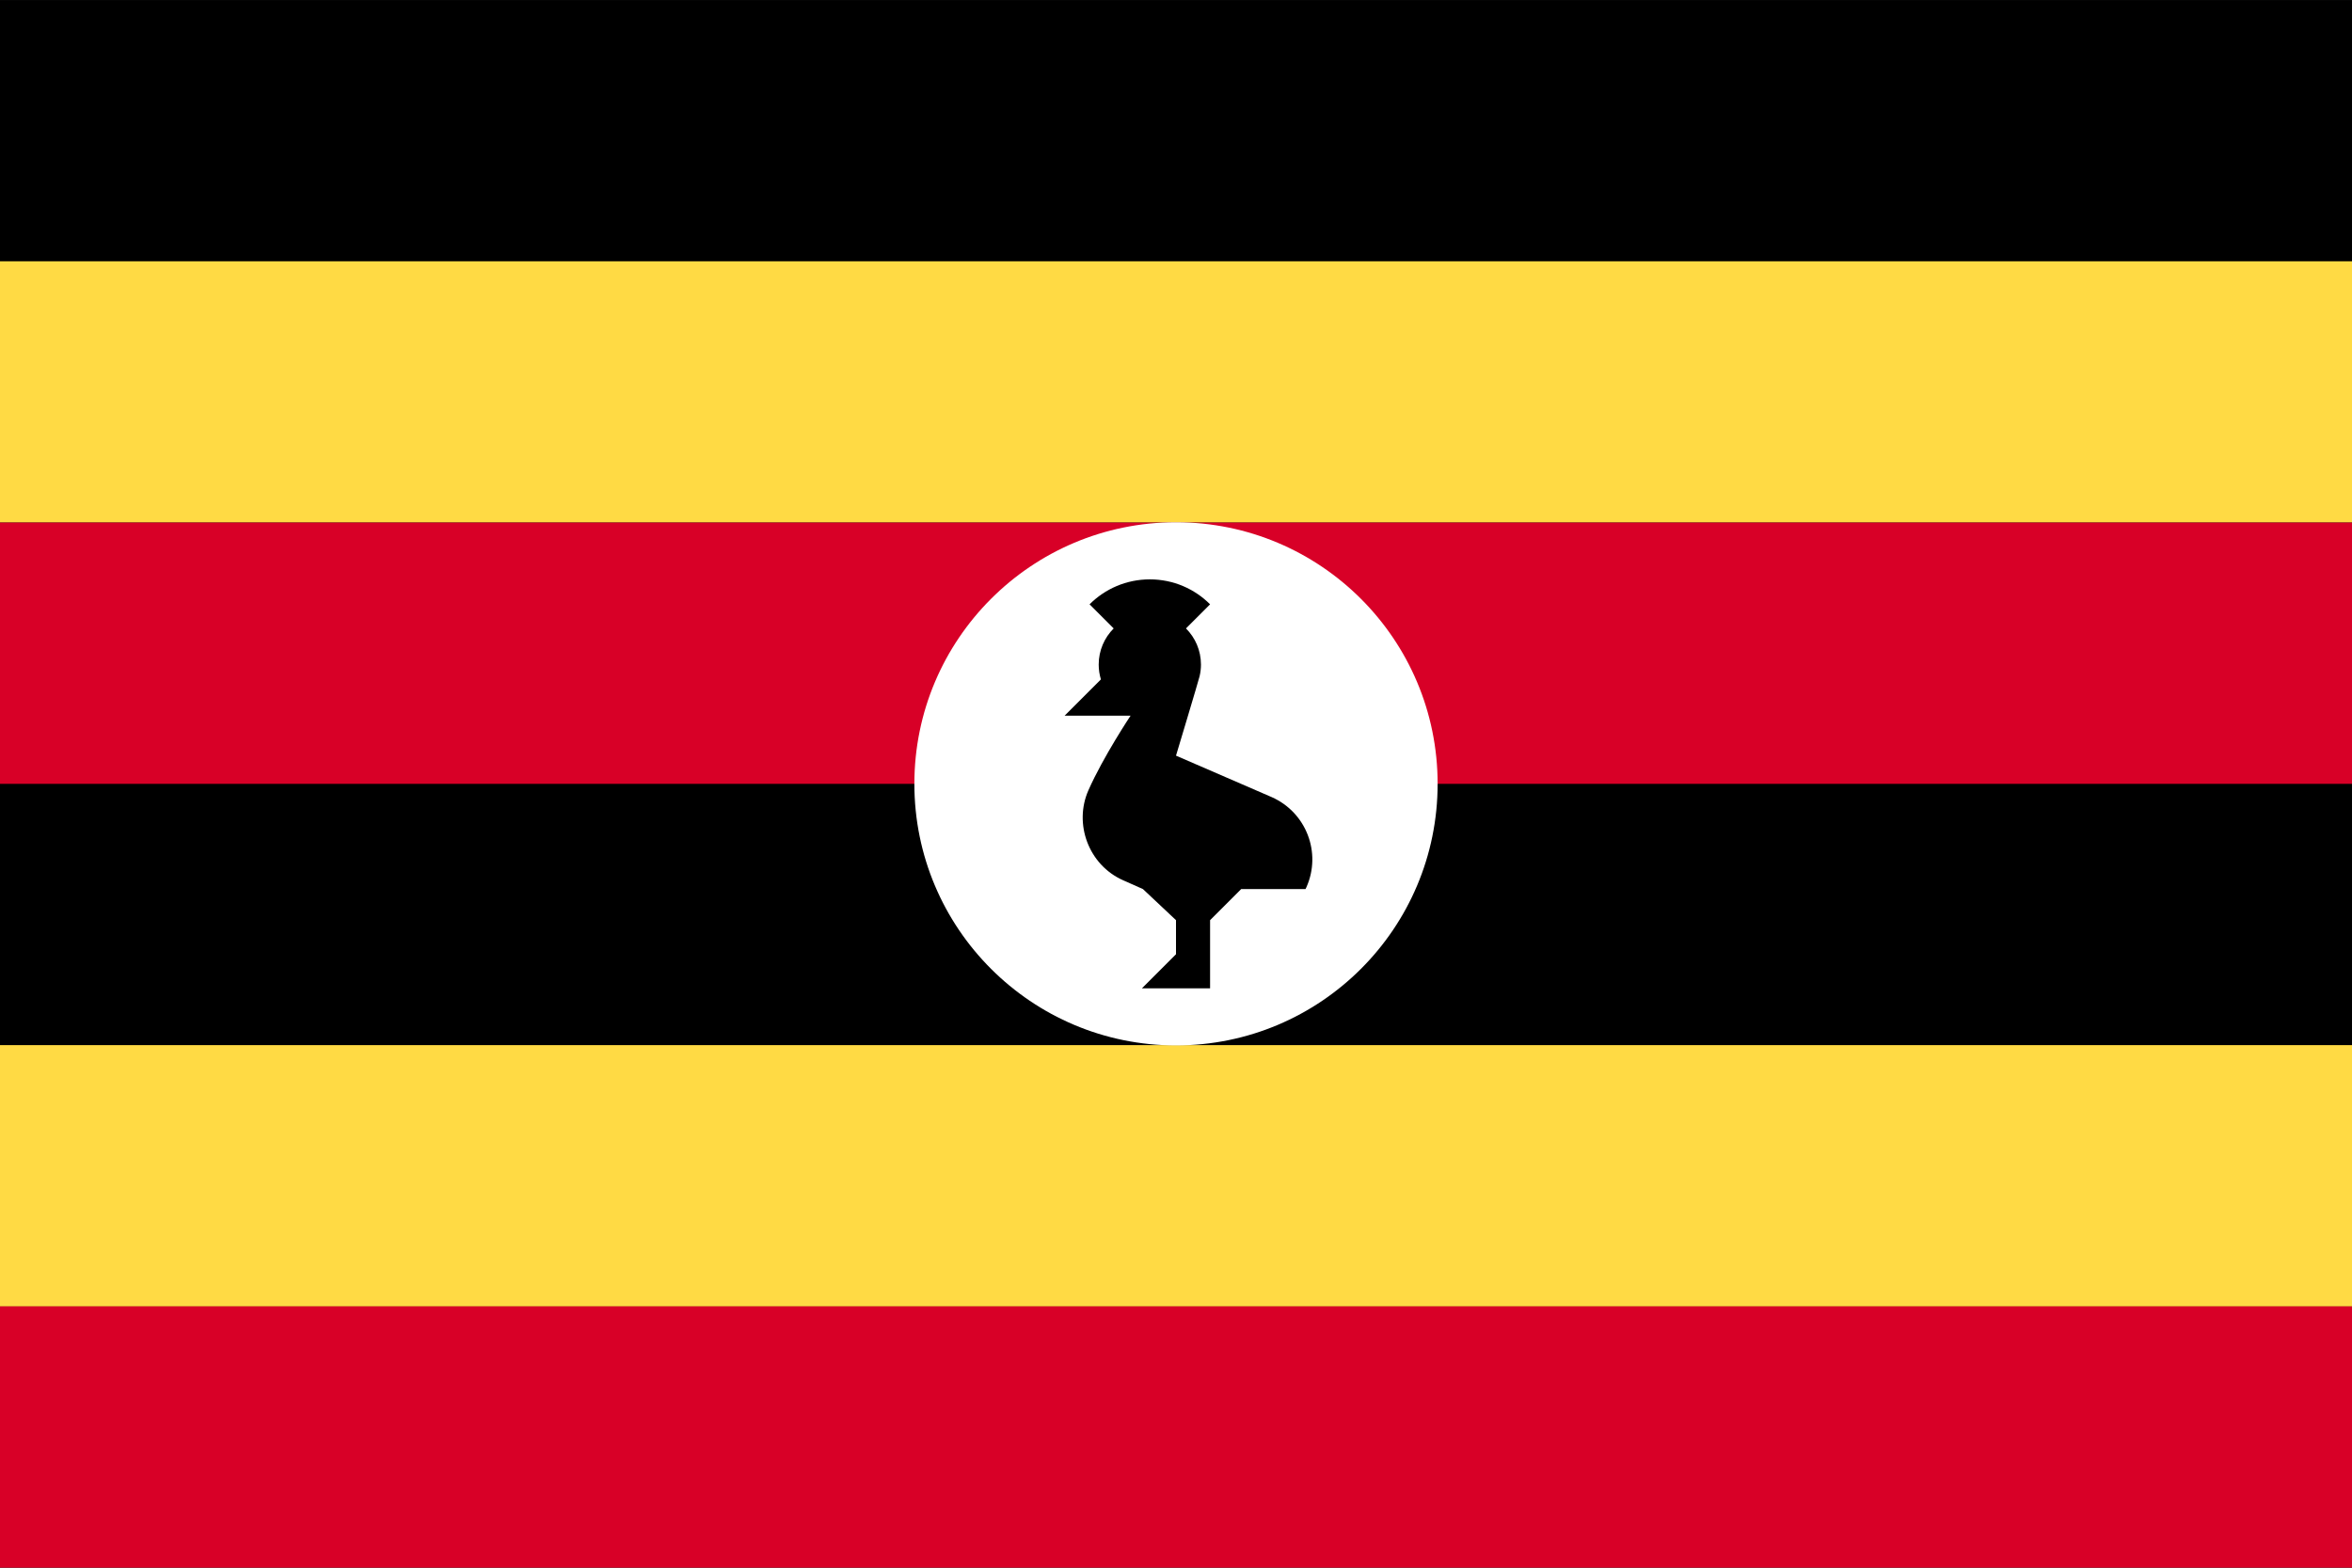
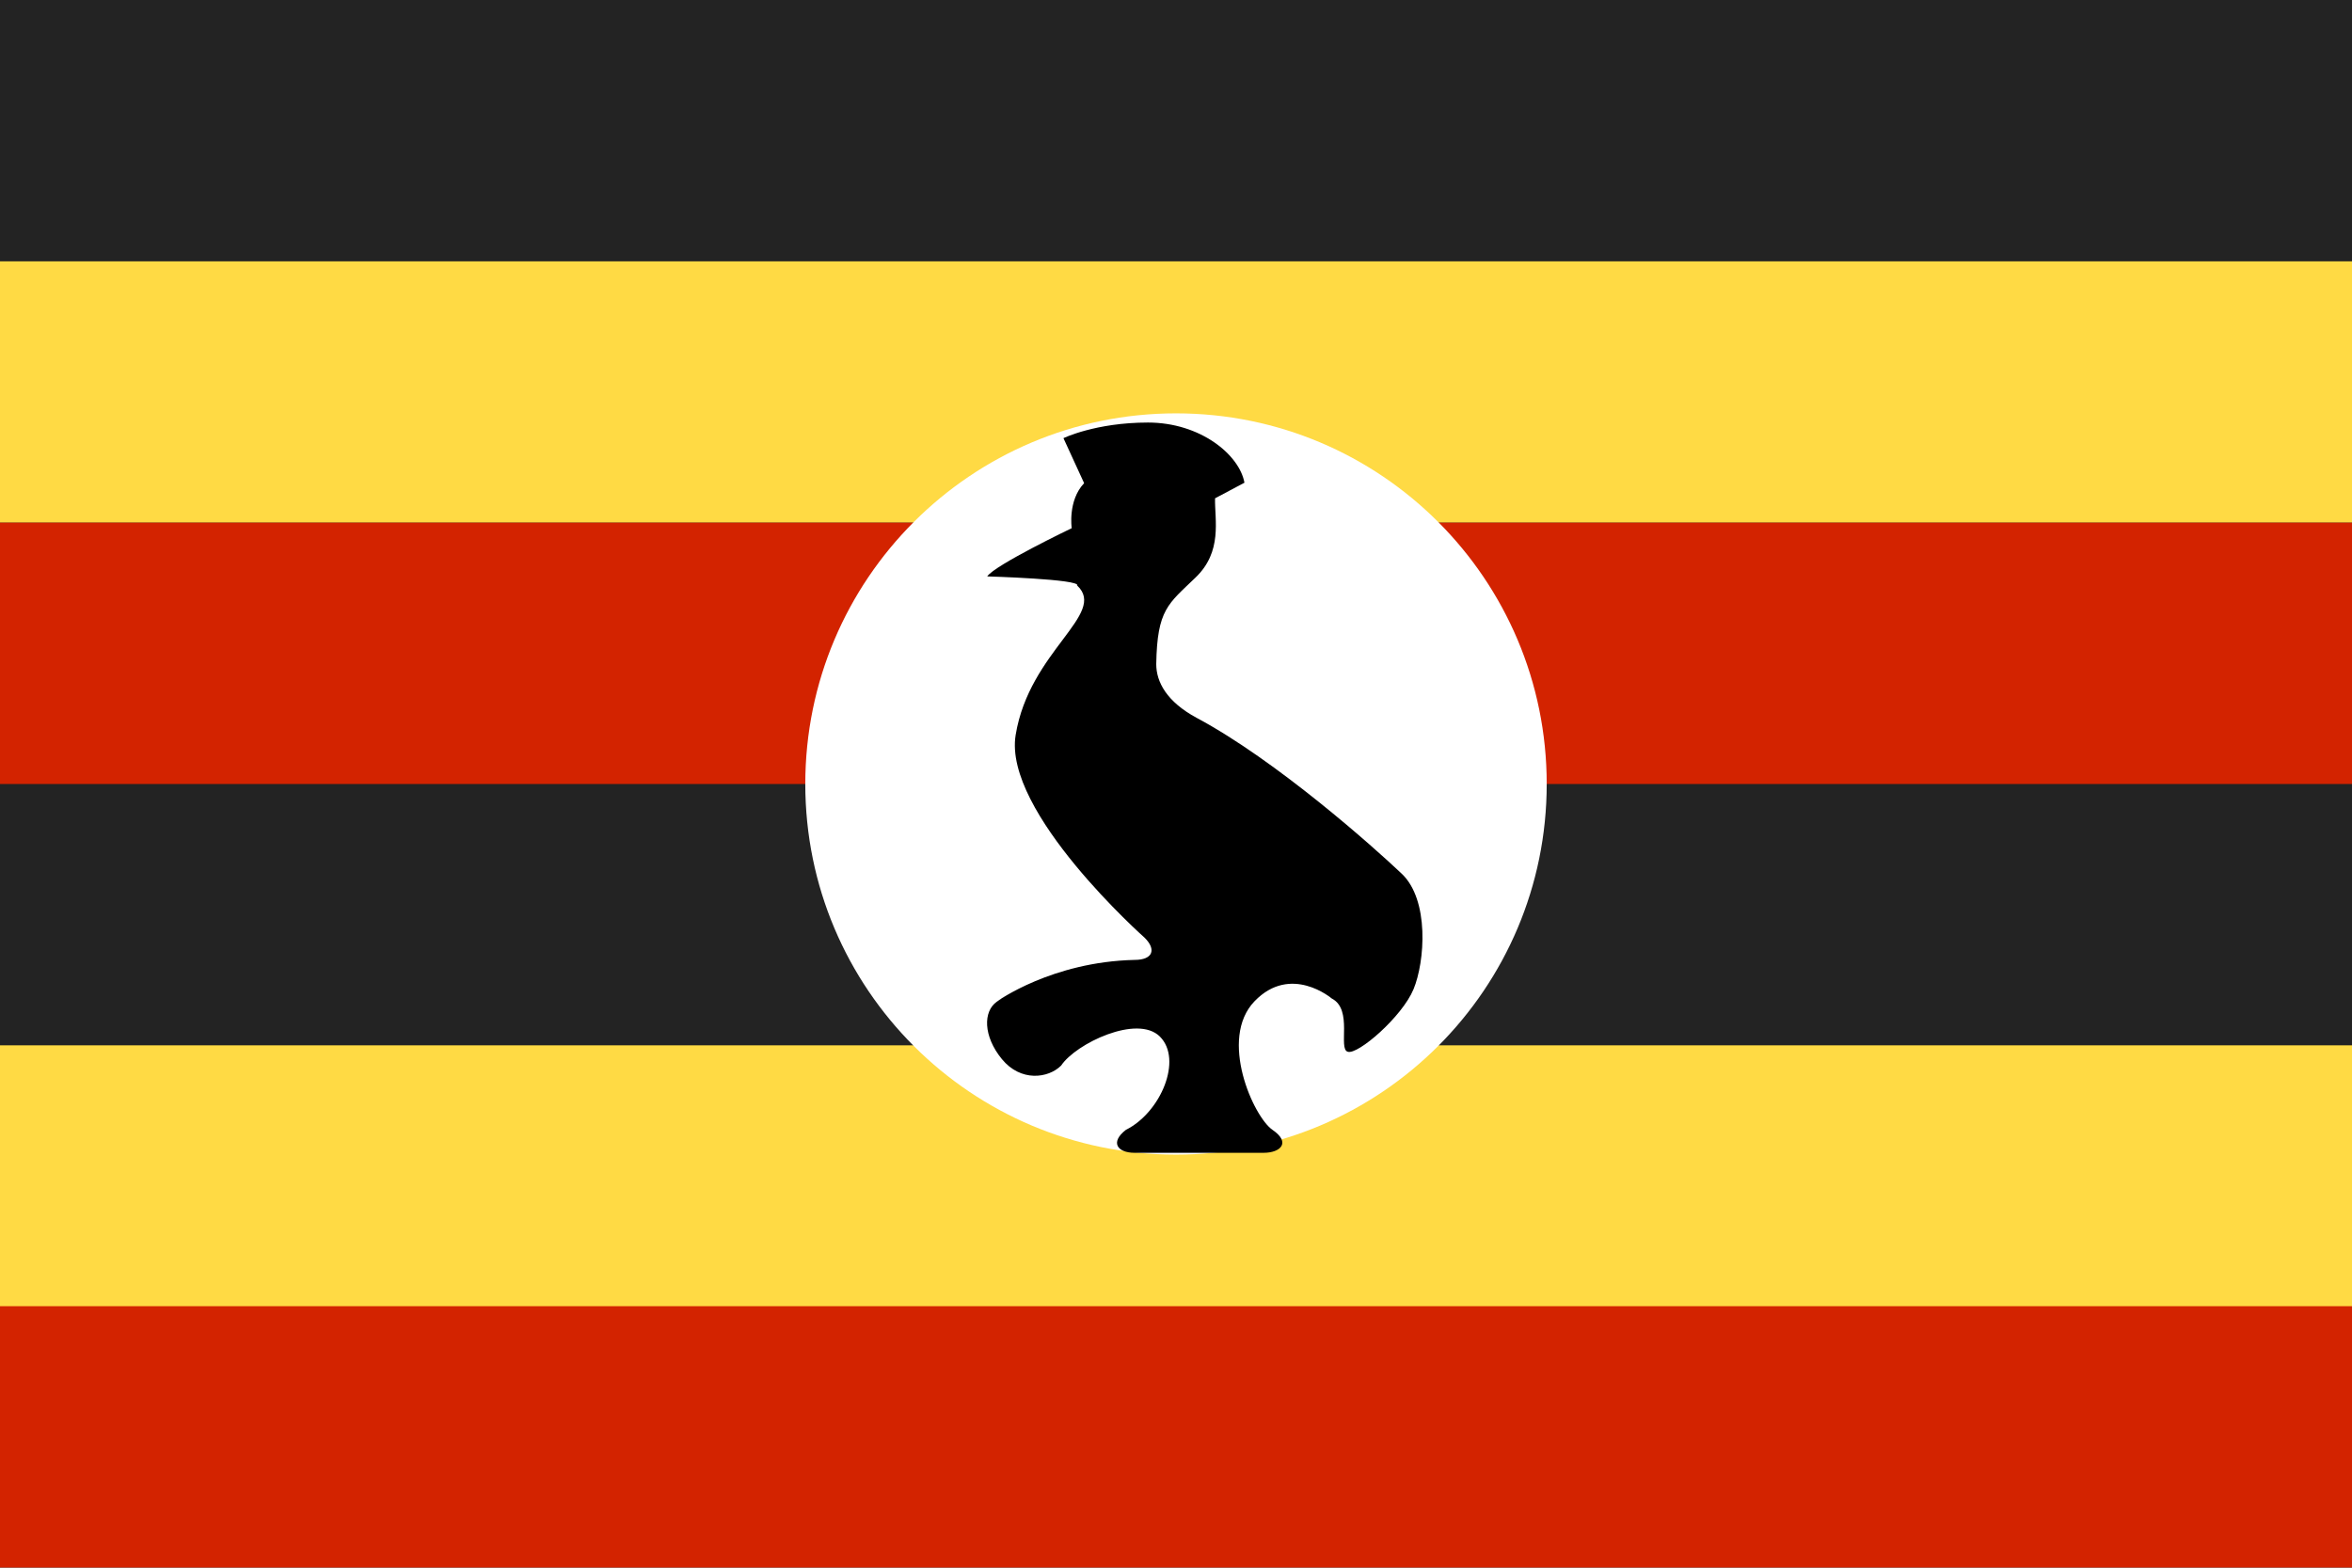
- <svg xmlns="http://www.w3.org/2000/svg" viewBox="0 85.333 512 341.333">
-   <rect y="85.337" width="512" height="341.326" />
-   <rect y="142.225" fill="#FFDA44" width="512" height="56.888" />
-   <rect y="199.112" fill="#D80027" width="512" height="56.888" />
-   <rect y="312.888" fill="#FFDA44" width="512" height="56.888" />
-   <rect y="369.775" fill="#D80027" width="512" height="56.888" />
-   <circle fill="#FFFFFF" cx="256" cy="256" r="56.954" />
-   <path d="M276.863,258.903L256,249.862c0,0,4.881-16.201,5.141-17.31c0.19-0.81,0.292-1.655,0.292-2.523  c0-3.074-1.245-5.857-3.26-7.87l5.247-5.247c-3.357-3.357-7.994-5.433-13.117-5.433c-5.123,0-9.76,2.076-13.117,5.433l5.247,5.247  c-2.015,2.014-3.26,4.796-3.26,7.87c0,1.124,0.17,2.207,0.48,3.23l-7.9,7.9h14.357c0,0-5.936,8.915-9.176,16.237  c-3.24,7.322,0.045,16.259,7.534,19.588l4.33,1.924l7.202,6.771v7.421l-7.421,7.421h14.84v-14.84l6.771-6.771h14.004  c0.068-0.139,0.138-0.275,0.201-0.417C287.726,270.999,284.353,262.231,276.863,258.903z" />
+ <svg xmlns="http://www.w3.org/2000/svg" version="1.1" viewBox="0 0 512 341.3">
+   <rect y="0" fill="#232323" width="512" height="341.3" />
+   <rect y="56.9" fill="#FFDA44" width="512" height="56.9" />
+   <rect y="113.8" fill="#D32300" width="512" height="56.9" />
+   <rect y="227.6" fill="#FFDA44" width="512" height="56.9" />
+   <rect y="284.4" fill="#D32300" width="512" height="56.9" />
+   <circle fill="#FFFFFF" cx="256" cy="170.7" r="80.7" />
+   <path fill="#000000" d="M234.5,127.5c0.9-1.4-19.6-2-19.6-2c1.7-2.5,18.4-10.5,18.4-10.5s-0.9-6,2.7-9.8l-4.5-9.8c0,0,7-3.4,18.4-3.4  s19.9,7,21,13.1l-6.4,3.4c-0.1,4.7,1.7,11.6-4.3,17.3c-5.9,5.7-8.3,6.9-8.5,18.8c0,3.9,2.3,8.2,8.8,11.7  c17.4,9.3,38.6,28.2,44.6,33.9c6.1,5.7,5.1,19.2,2.6,25.2s-12.1,14.3-14.3,13.6c-2.2-0.6,1.2-9.2-3.5-11.6c0,0-8.9-7.6-16.8,0.6  s-0.2,25.2,3.9,28c4.1,2.8,1.7,5-1.9,5h-28.1c-3.8,0-5.4-2.3-1.9-5c7.6-3.8,12.4-15.3,7.4-20.3c-4.9-4.9-18.3,1.5-21.5,6.3  c-2.8,2.8-8.8,3.6-12.9-1.4s-4.1-10.4-1.1-12.5c7-4.8,0,0,0.1-0.1c0,0,11.9-8.6,29.9-9c3.9,0,4.8-2.2,2.2-4.8  c0,0-30.9-27.4-28.1-44.2C224.1,141.7,241.1,133.7,234.5,127.5C233.2,125.7,234.5,127.5,234.5,127.5z" />
</svg>
